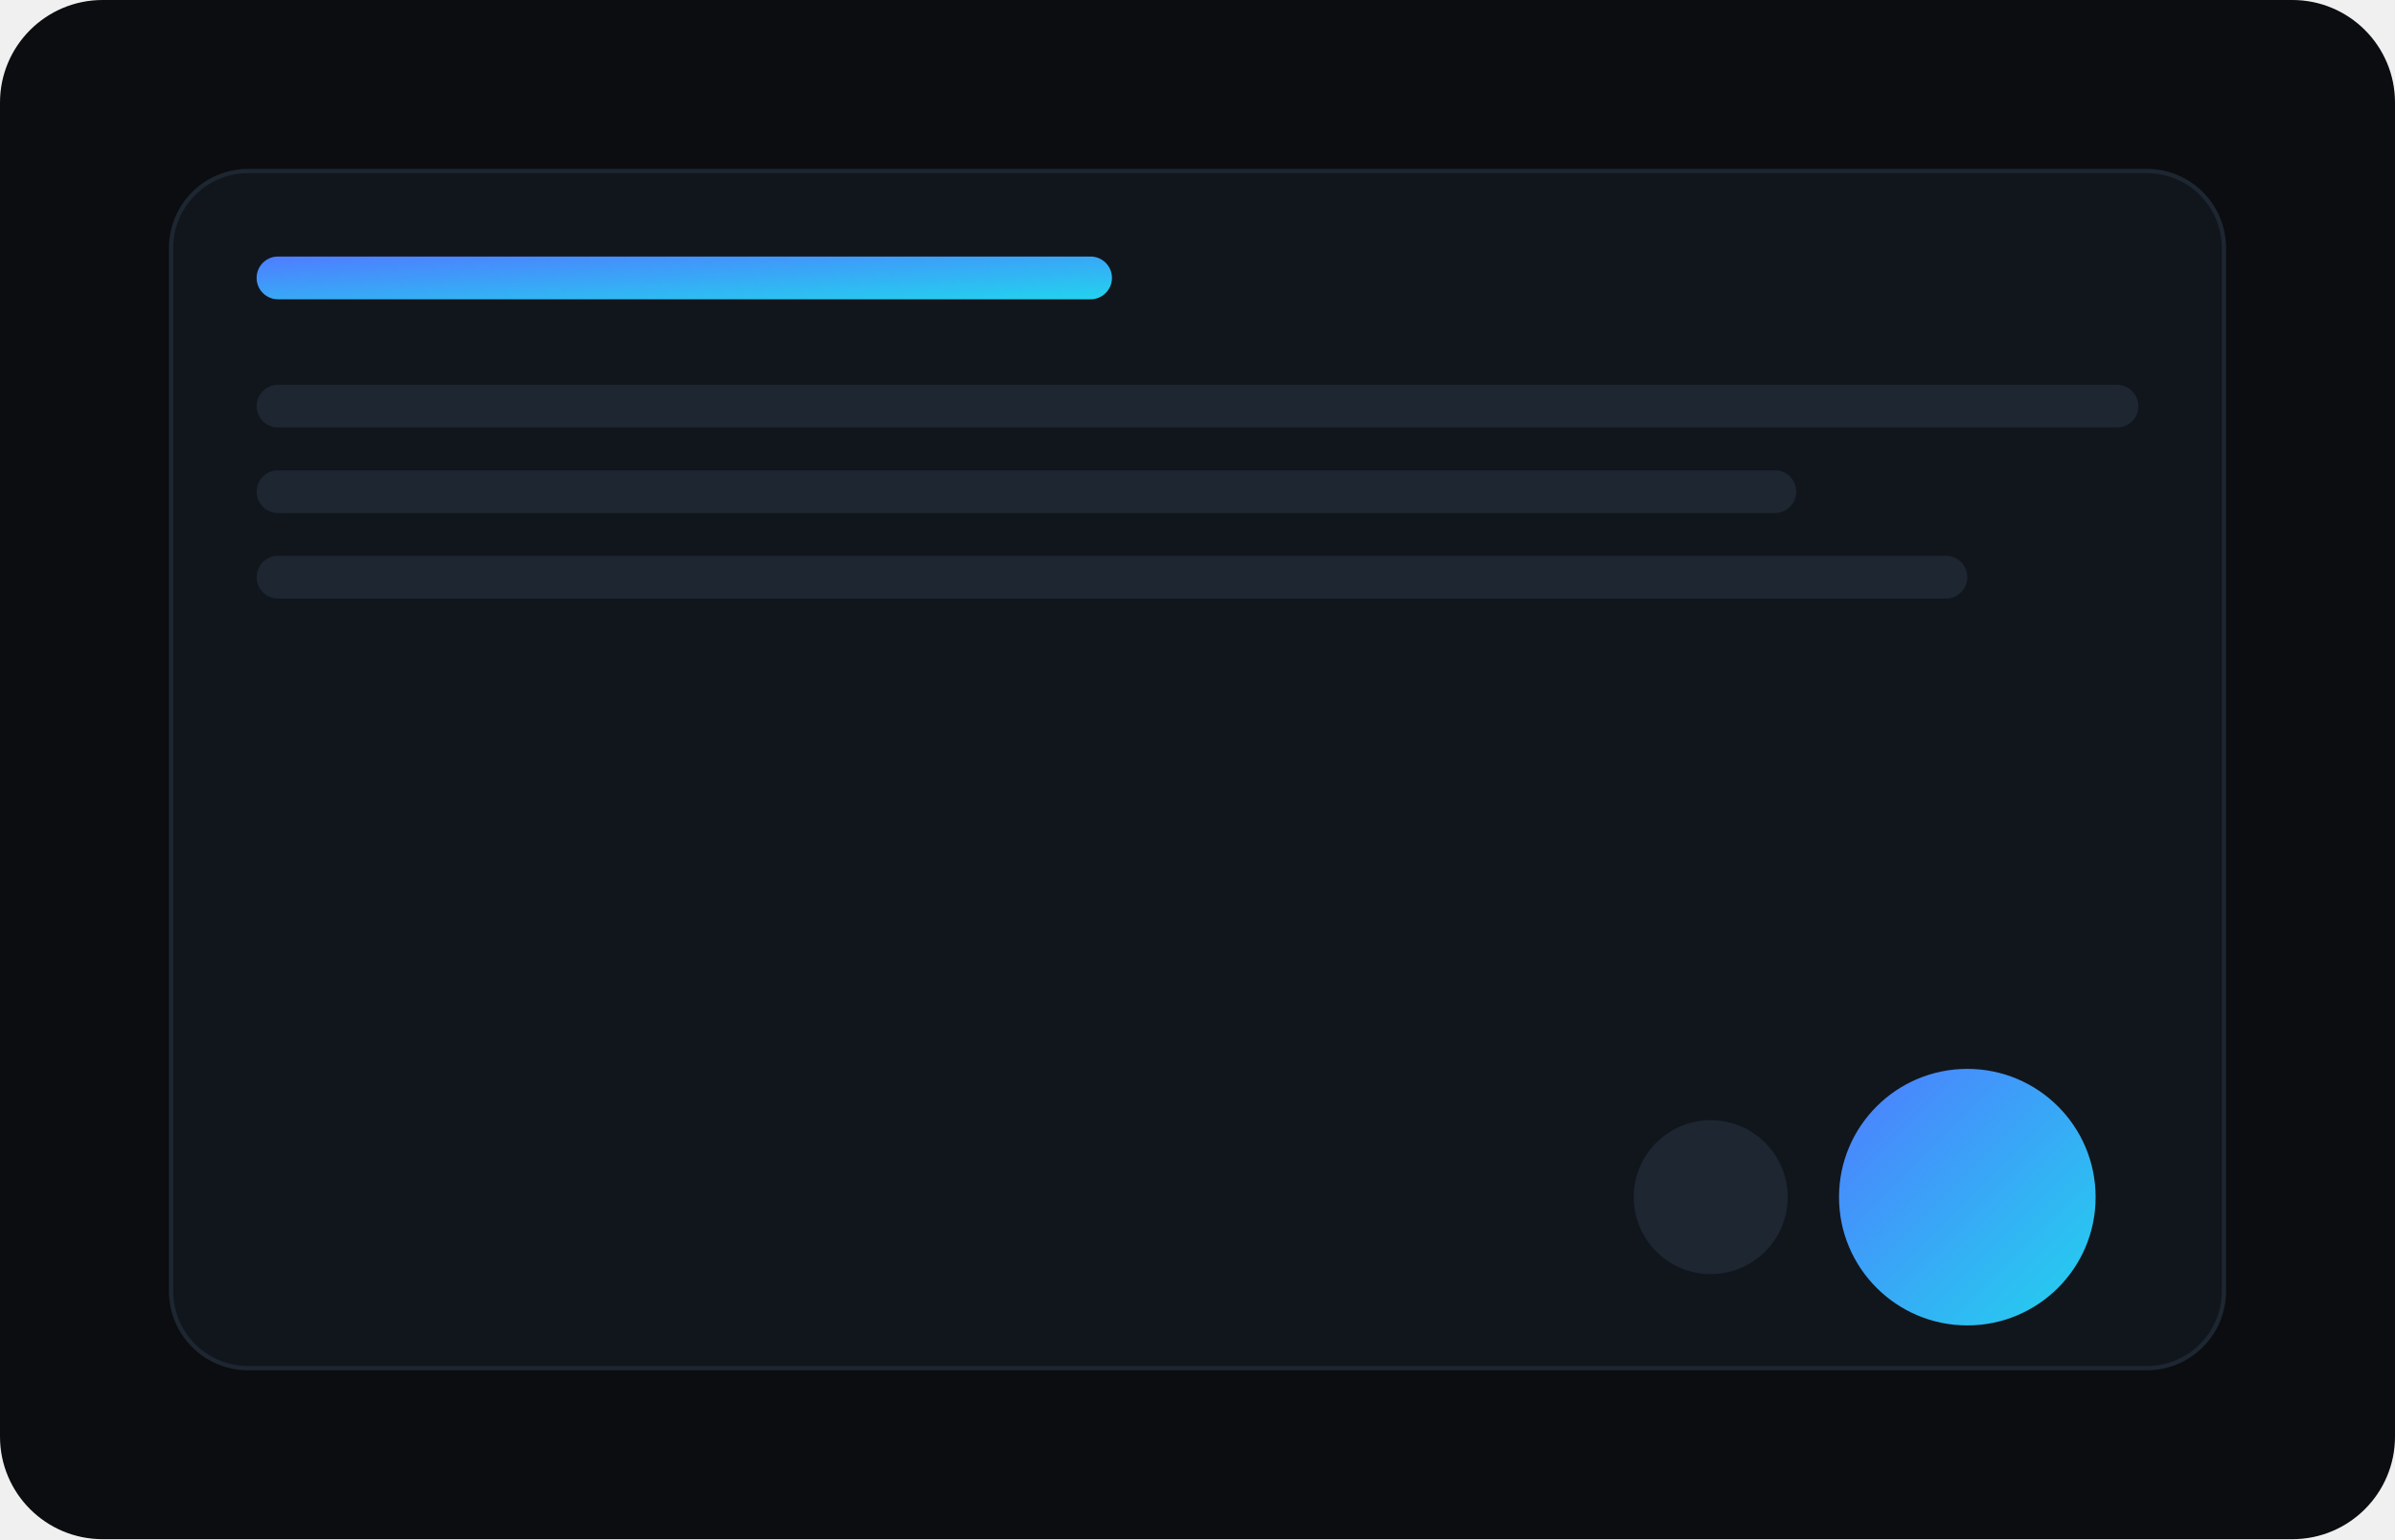
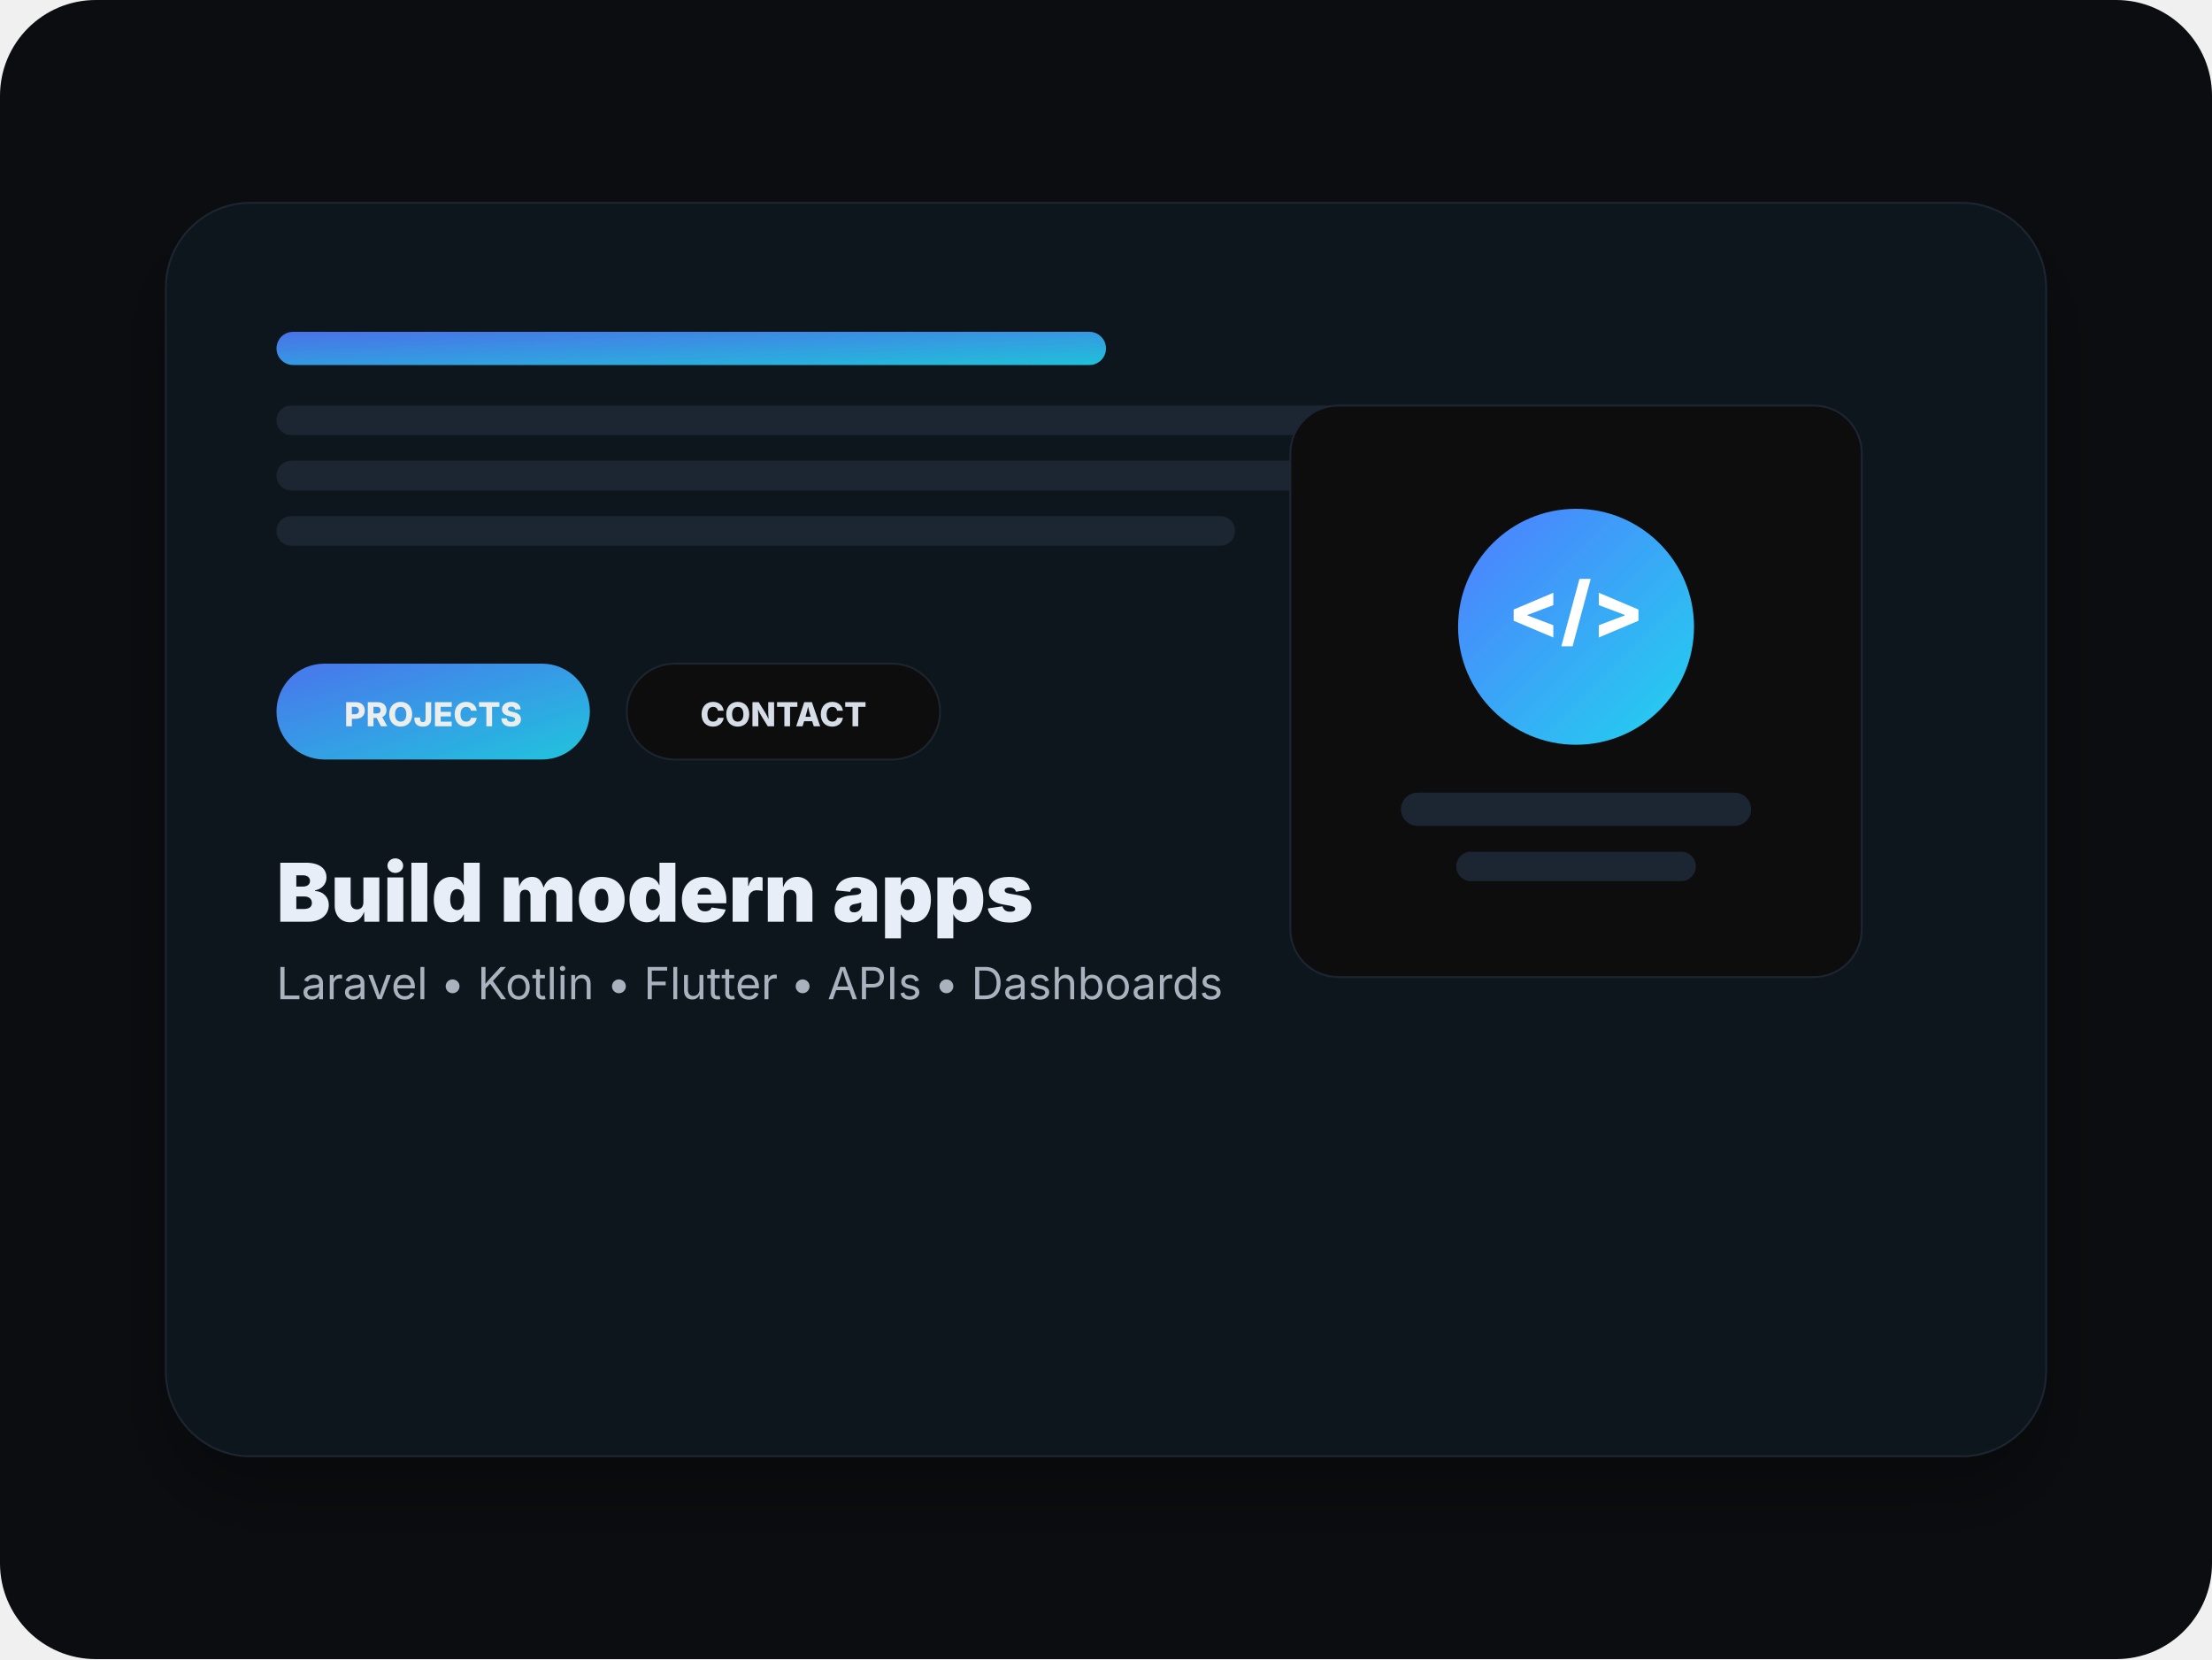
- <svg xmlns="http://www.w3.org/2000/svg" width="560" height="360" viewBox="0 0 560 360">
+ <svg xmlns="http://www.w3.org/2000/svg" width="1200" height="900" viewBox="0 0 1200 900">
  <defs>
-     <linearGradient id="g" x1="0" y1="0" x2="1" y2="1">
-       <stop offset="0%" stop-color="#4f7cff" />
-       <stop offset="100%" stop-color="#22d3ee" />
+     <linearGradient id="g" x1="0" x2="1" y1="0" y2="1">
+       <stop offset="0" stop-color="#4f7cff" />
+       <stop offset="1" stop-color="#22d3ee" />
    </linearGradient>
+     <filter id="shadow" x="-20%" y="-20%" width="140%" height="140%">
+       <feDropShadow dx="0" dy="22" stdDeviation="18" flood-color="#000" flood-opacity=".28" />
+     </filter>
  </defs>
-   <rect width="560" height="360" rx="24" fill="#0b0d10" />
-   <g transform="translate(40,40)">
-     <rect x="0" y="0" width="480" height="280" rx="18" fill="#11161c" stroke="#1d2631" />
-     <rect x="20" y="20" width="200" height="10" rx="5" fill="url(#g)" />
-     <rect x="20" y="50" width="440" height="10" rx="5" fill="#1d2631" />
-     <rect x="20" y="70" width="360" height="10" rx="5" fill="#1d2631" />
-     <rect x="20" y="90" width="400" height="10" rx="5" fill="#1d2631" />
-     <circle cx="420" cy="240" r="30" fill="url(#g)" />
-     <circle cx="360" cy="240" r="18" fill="#1d2631" />
+   <rect width="1200" height="900" rx="52" fill="#0b0d10" />
+   <g filter="url(#shadow)">
+     <rect x="90" y="110" width="1020" height="680" rx="46" fill="#11161c" stroke="#1d2631" />
+     <rect x="150" y="180" width="450" height="18" rx="9" fill="url(#g)" opacity=".9" />
+     <rect x="150" y="220" width="620" height="16" rx="8" fill="#1d2631" />
+     <rect x="150" y="250" width="560" height="16" rx="8" fill="#1d2631" />
+     <rect x="150" y="280" width="520" height="16" rx="8" fill="#1d2631" />
+     <g transform="translate(700,220)">
+       <rect x="0" y="0" width="310" height="310" rx="26" fill="#0b0d10" stroke="#1d2631" />
+       <circle cx="155" cy="120" r="64" fill="url(#g)" />
+       <rect x="60" y="210" width="190" height="18" rx="9" fill="#1d2631" />
+       <rect x="90" y="242" width="130" height="16" rx="8" fill="#1d2631" />
+       <text x="155" y="126" text-anchor="middle" font-size="42" font-family="Inter, Arial, sans-serif" fill="#ffffff" font-weight="800">&lt;/&gt;</text>
+     </g>
+     <g opacity=".92">
+       <rect x="150" y="360" width="170" height="52" rx="26" fill="url(#g)" />
+       <text x="235" y="394" text-anchor="middle" font-size="18" font-family="Inter, Arial, sans-serif" fill="#ffffff" font-weight="800">PROJECTS</text>
+       <rect x="340" y="360" width="170" height="52" rx="26" fill="#0b0d10" stroke="#1d2631" />
+       <text x="425" y="394" text-anchor="middle" font-size="18" font-family="Inter, Arial, sans-serif" fill="#e7eef7" font-weight="800">CONTACT</text>
+     </g>
+     <text x="150" y="500" font-size="44" font-family="Inter, Arial, sans-serif" fill="#e7eef7" font-weight="900">Build modern apps</text>
+     <text x="150" y="542" font-size="24" font-family="Inter, Arial, sans-serif" fill="#a9b3bf">Laravel • Kotlin • Flutter • APIs • Dashboards</text>
  </g>
</svg>
